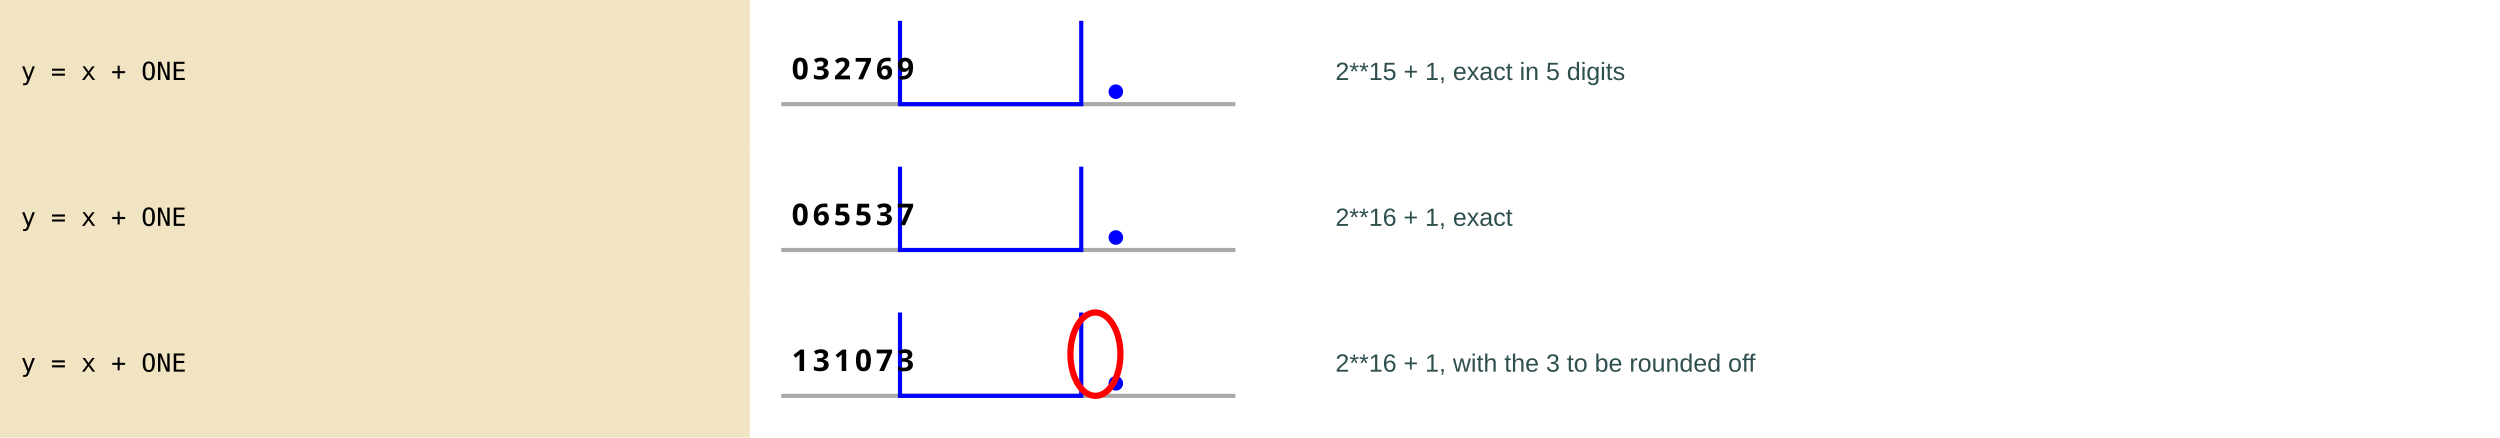
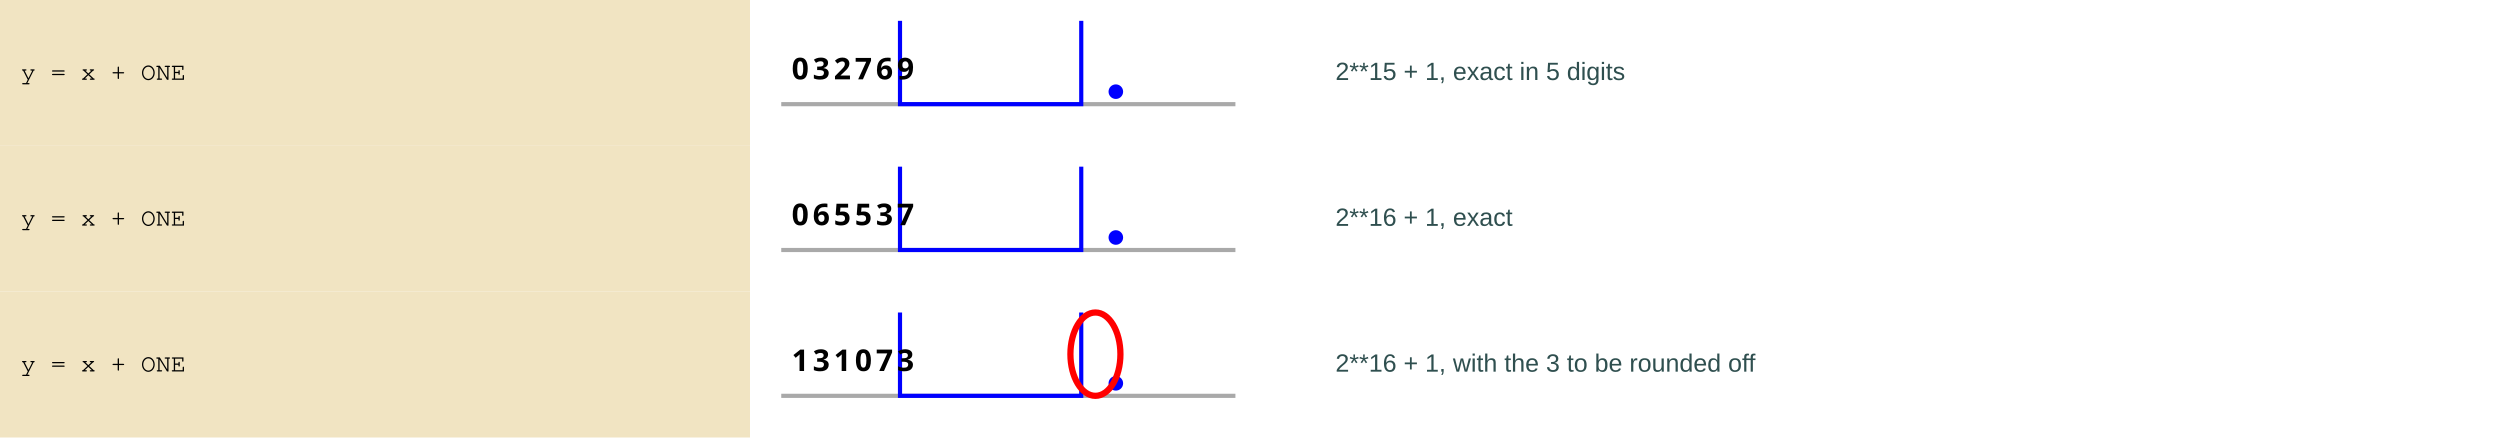
<svg xmlns="http://www.w3.org/2000/svg" viewBox="0 0 1200 210">
  <style>
.diag-py-rect {fill: rgba(241, 228, 194, 1.0); stroke: none;}
.diag-num-rect { fill: none; stroke: none; }
.diag-rem-rect { fill: none; stroke: none; }
.diag-num-line { stroke-width: 2; stroke: darkgray; }
.diag-num-path { stroke-width: 2; stroke: blue; fill: none; }
.diag-num-dot { stroke-width: 1; stroke: blue; fill: blue; }
.diag-num-elps { stroke-width: 3; stroke: red; fill: none; }
- .diag-py { font-family: "Roboto Mono", monospace; font-size: 1em; white-space: pre; dominant-baseline: middle; fill: black; }
+ .diag-py { font-family: Courier, monospace; font-size: 1em; white-space: pre; dominant-baseline: middle; fill: black; }
.diag-num-bin { font-family: "Roboto Mono"; font-size: 1.2em; letter-spacing: 0.13em; dominant-baseline: middle; fill: black; }
.diag-num-oct { font-family: "Roboto Mono"; font-size: 1.2em; font-style: italic; letter-spacing: 0.13em; dominant-baseline: middle; fill: black; }
.diag-num-dec { font-family: "Roboto Mono"; font-size: 1.2em; font-weight: bolder; letter-spacing: 0.13em; dominant-baseline: middle; fill: black; }
.diag-num-hex { font-family: "Roboto Mono"; font-size: 1.2em; font-style: italic; font-weight: bolder; letter-spacing: 0.13em; dominant-baseline: middle; fill: black; }
.diag-rem { font-family: Arial; font-size: 1em; dominant-baseline: middle; fill: darkslategray; }
+ .tic-rect { fill: lightgray; stroke: none; }
+ .tic-line { stroke-width: 3; stroke: dimgray; }
+ .tic-big { stroke-width: 3; stroke: dimgray; }
+ .tic-small { stroke-width: 2; stroke: darkgray; }
+ .tic-hnum { stroke-width: 1; stroke: blue; }
+ .tic-mnum { stroke-width: 2; stroke: blue; }
+ .tic-bnum { stroke-width: 3; stroke: blue; }
+ .tic-lab { font-family: "Roboto Mono", monospace; font-size: 1.2em; white-space: pre; dominant-baseline: middle; fill: black; }
+ .tic-num { font-family: "Roboto Mono", monospace; font-size: 1.2em; font-weight: bolder;white-space: pre; dominant-baseline: middle; fill: blue; }
</style>
  <g transform="translate(0,0)">
    <rect class="diag-py-rect" width="360" height="70" />
    <text class="diag-py" x="10" y="35">
y = x + ONE
</text>
  </g>
  <g transform="translate(360,0)">
    <rect class="diag-num-rect" width="271" height="70" />
    <line class="diag-num-line" x1="15" y1="50" x2="233.0" y2="50" />
    <path class="diag-num-path" d="M 72 10 L 72 50 L 159.0 50 L 159.0 10" />
    <circle class="diag-num-dot" cx="175.6" cy="44" r="3.0" />
    <text class="diag-num-dec" x="20" y="33">
   032769
</text>
  </g>
  <g transform="translate(631,0)">
    <rect class="diag-rem-rect" width="569" height="70" />
    <text class="diag-rem" x="10" y="35">
2**15 + 1, exact in 5 digits
</text>
  </g>
  <g transform="translate(0,70)">
    <rect class="diag-py-rect" width="360" height="70" />
    <text class="diag-py" x="10" y="35">
y = x + ONE
</text>
  </g>
  <g transform="translate(360,70)">
    <rect class="diag-num-rect" width="271" height="70" />
    <line class="diag-num-line" x1="15" y1="50" x2="233.0" y2="50" />
    <path class="diag-num-path" d="M 72 10 L 72 50 L 159.0 50 L 159.0 10" />
    <circle class="diag-num-dot" cx="175.6" cy="44" r="3.0" />
    <text class="diag-num-dec" x="20" y="33">
   065537
</text>
  </g>
  <g transform="translate(631,70)">
    <rect class="diag-rem-rect" width="569" height="70" />
    <text class="diag-rem" x="10" y="35">
2**16 + 1, exact
</text>
  </g>
  <g transform="translate(0,140)">
    <rect class="diag-py-rect" width="360" height="70" />
    <text class="diag-py" x="10" y="35">
y = x + ONE
</text>
  </g>
  <g transform="translate(360,140)">
    <rect class="diag-num-rect" width="271" height="70" />
    <line class="diag-num-line" x1="15" y1="50" x2="233.0" y2="50" />
    <path class="diag-num-path" d="M 72 10 L 72 50 L 159.0 50 L 159.0 10" />
    <circle class="diag-num-dot" cx="175.6" cy="44" r="3.0" />
    <ellipse class="diag-num-elps" cx="165.8" cy="30" rx="12" ry="20" />
    <text class="diag-num-dec" x="20" y="33">
   131073
</text>
  </g>
  <g transform="translate(631,140)">
    <rect class="diag-rem-rect" width="569" height="70" />
    <text class="diag-rem" x="10" y="35">
2**16 + 1, with the 3 to be rounded off
</text>
  </g>
</svg>
